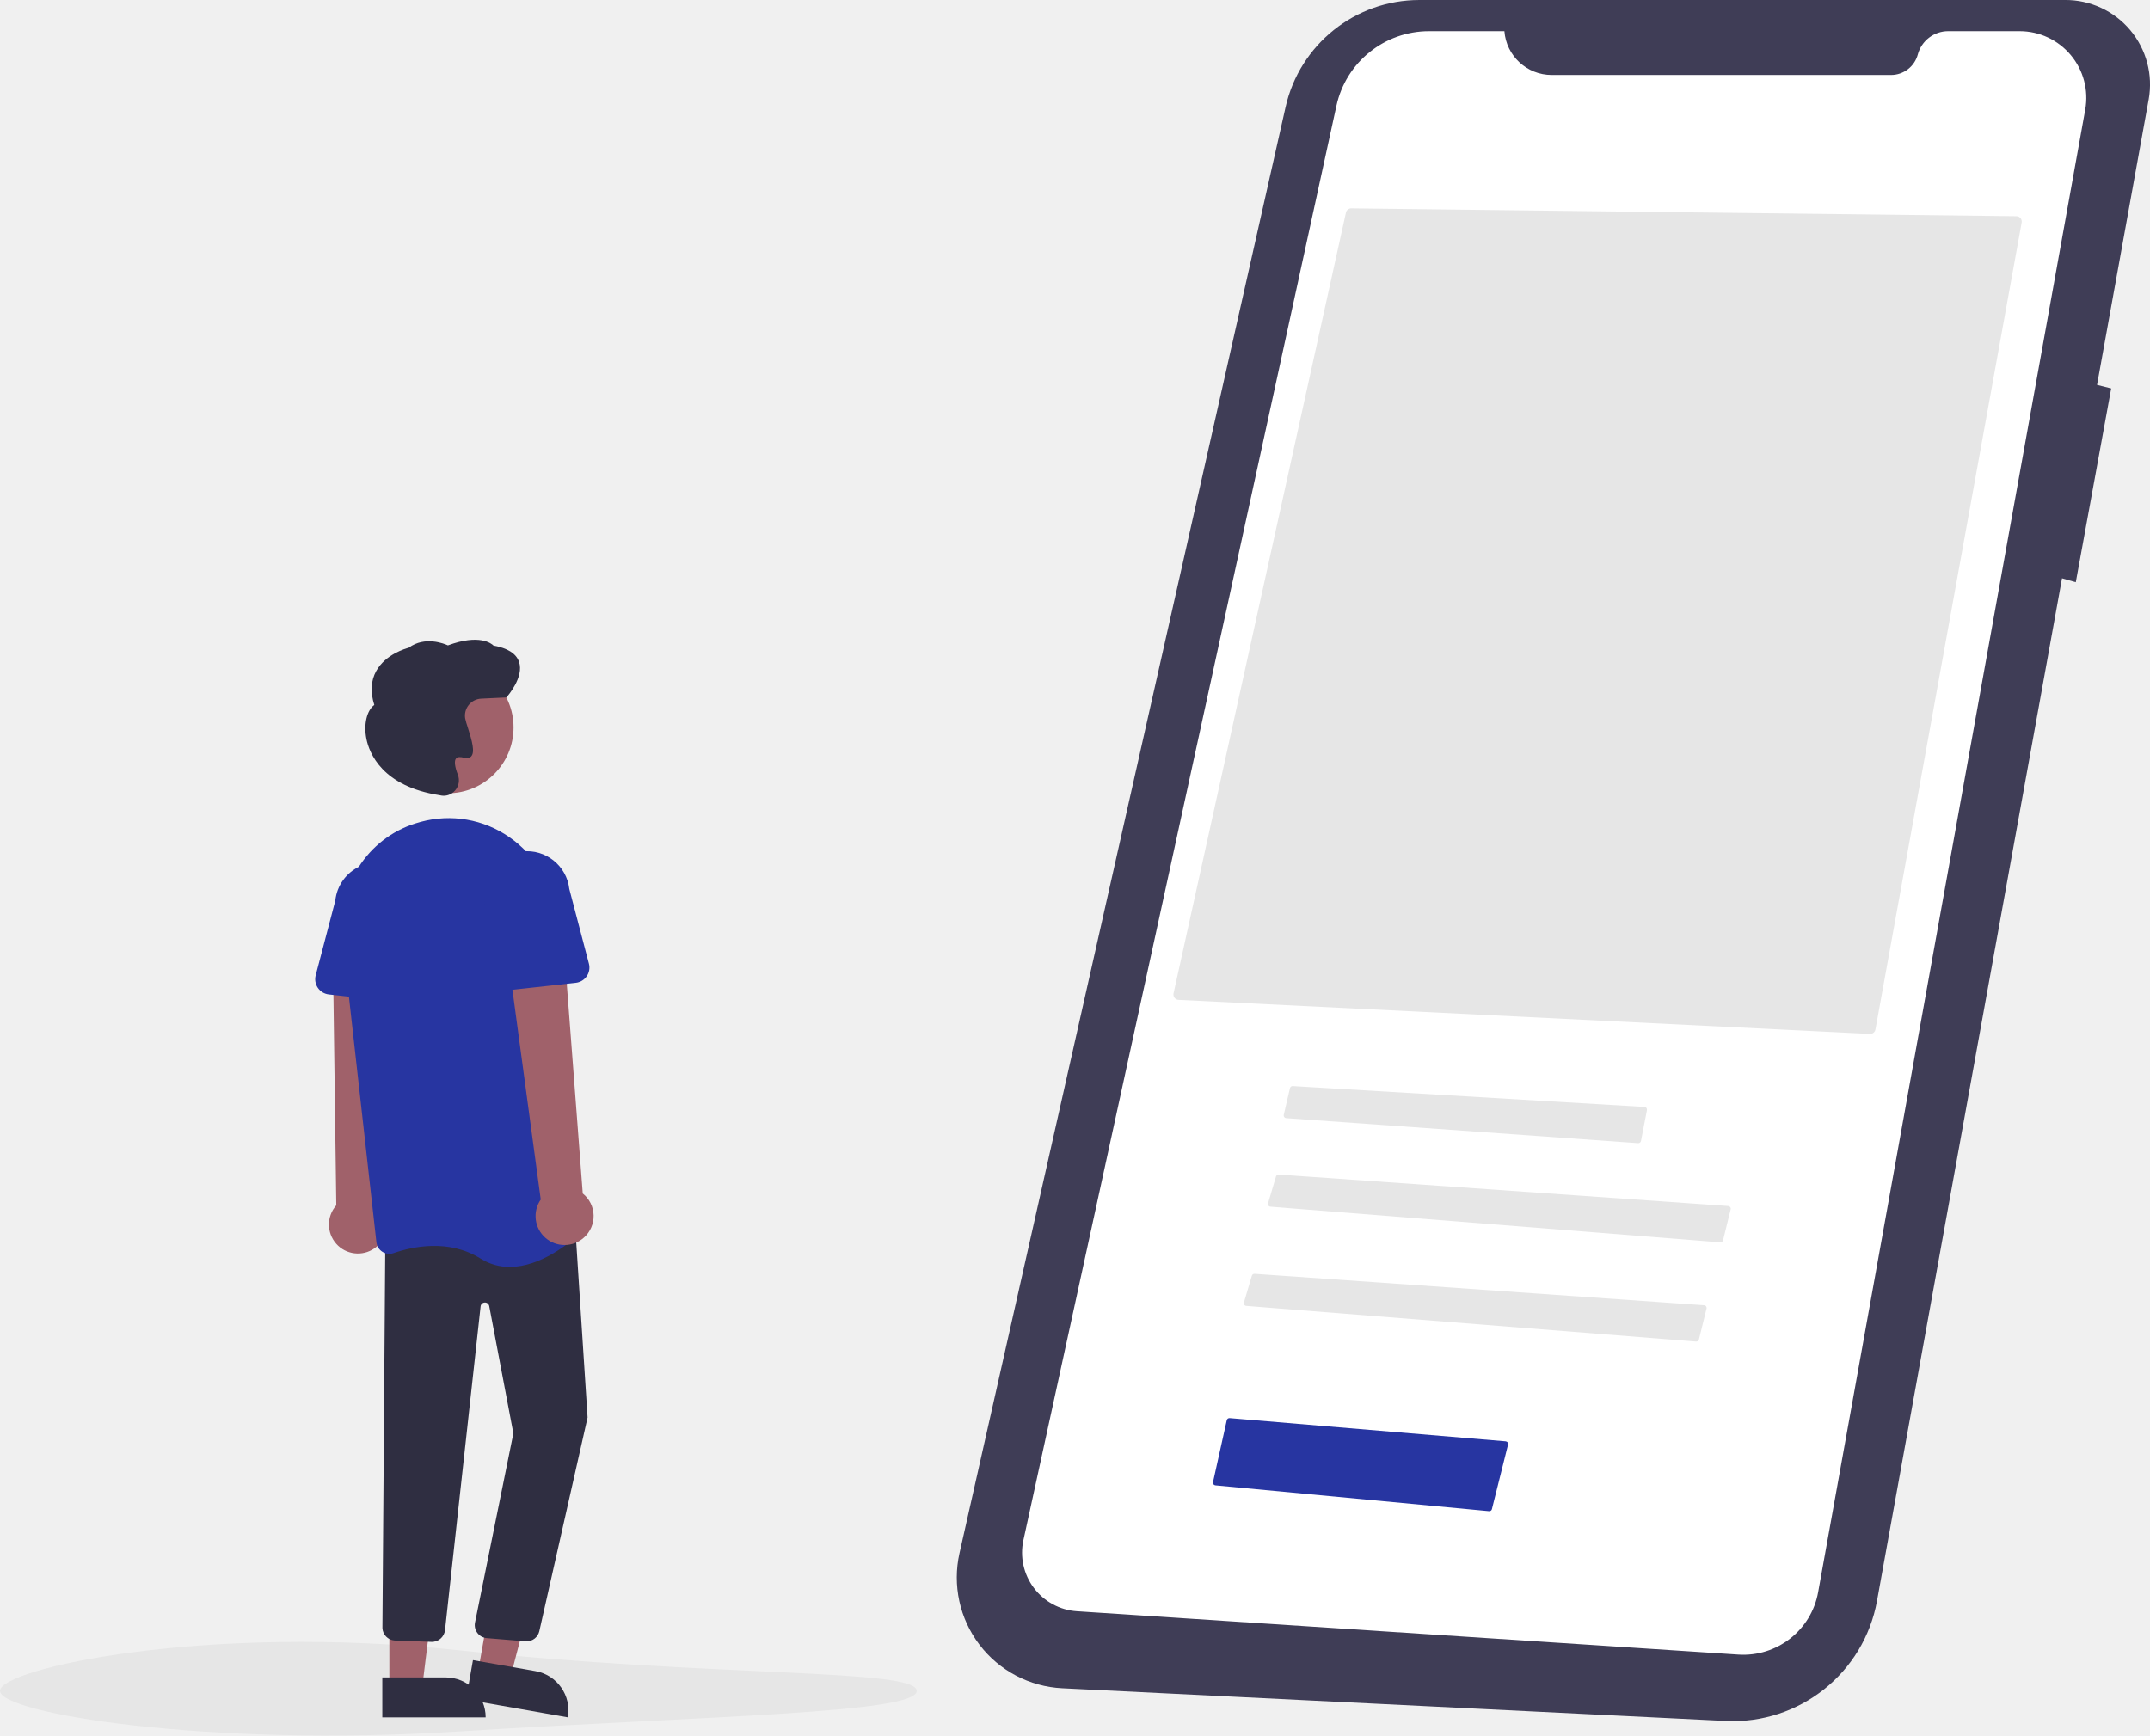
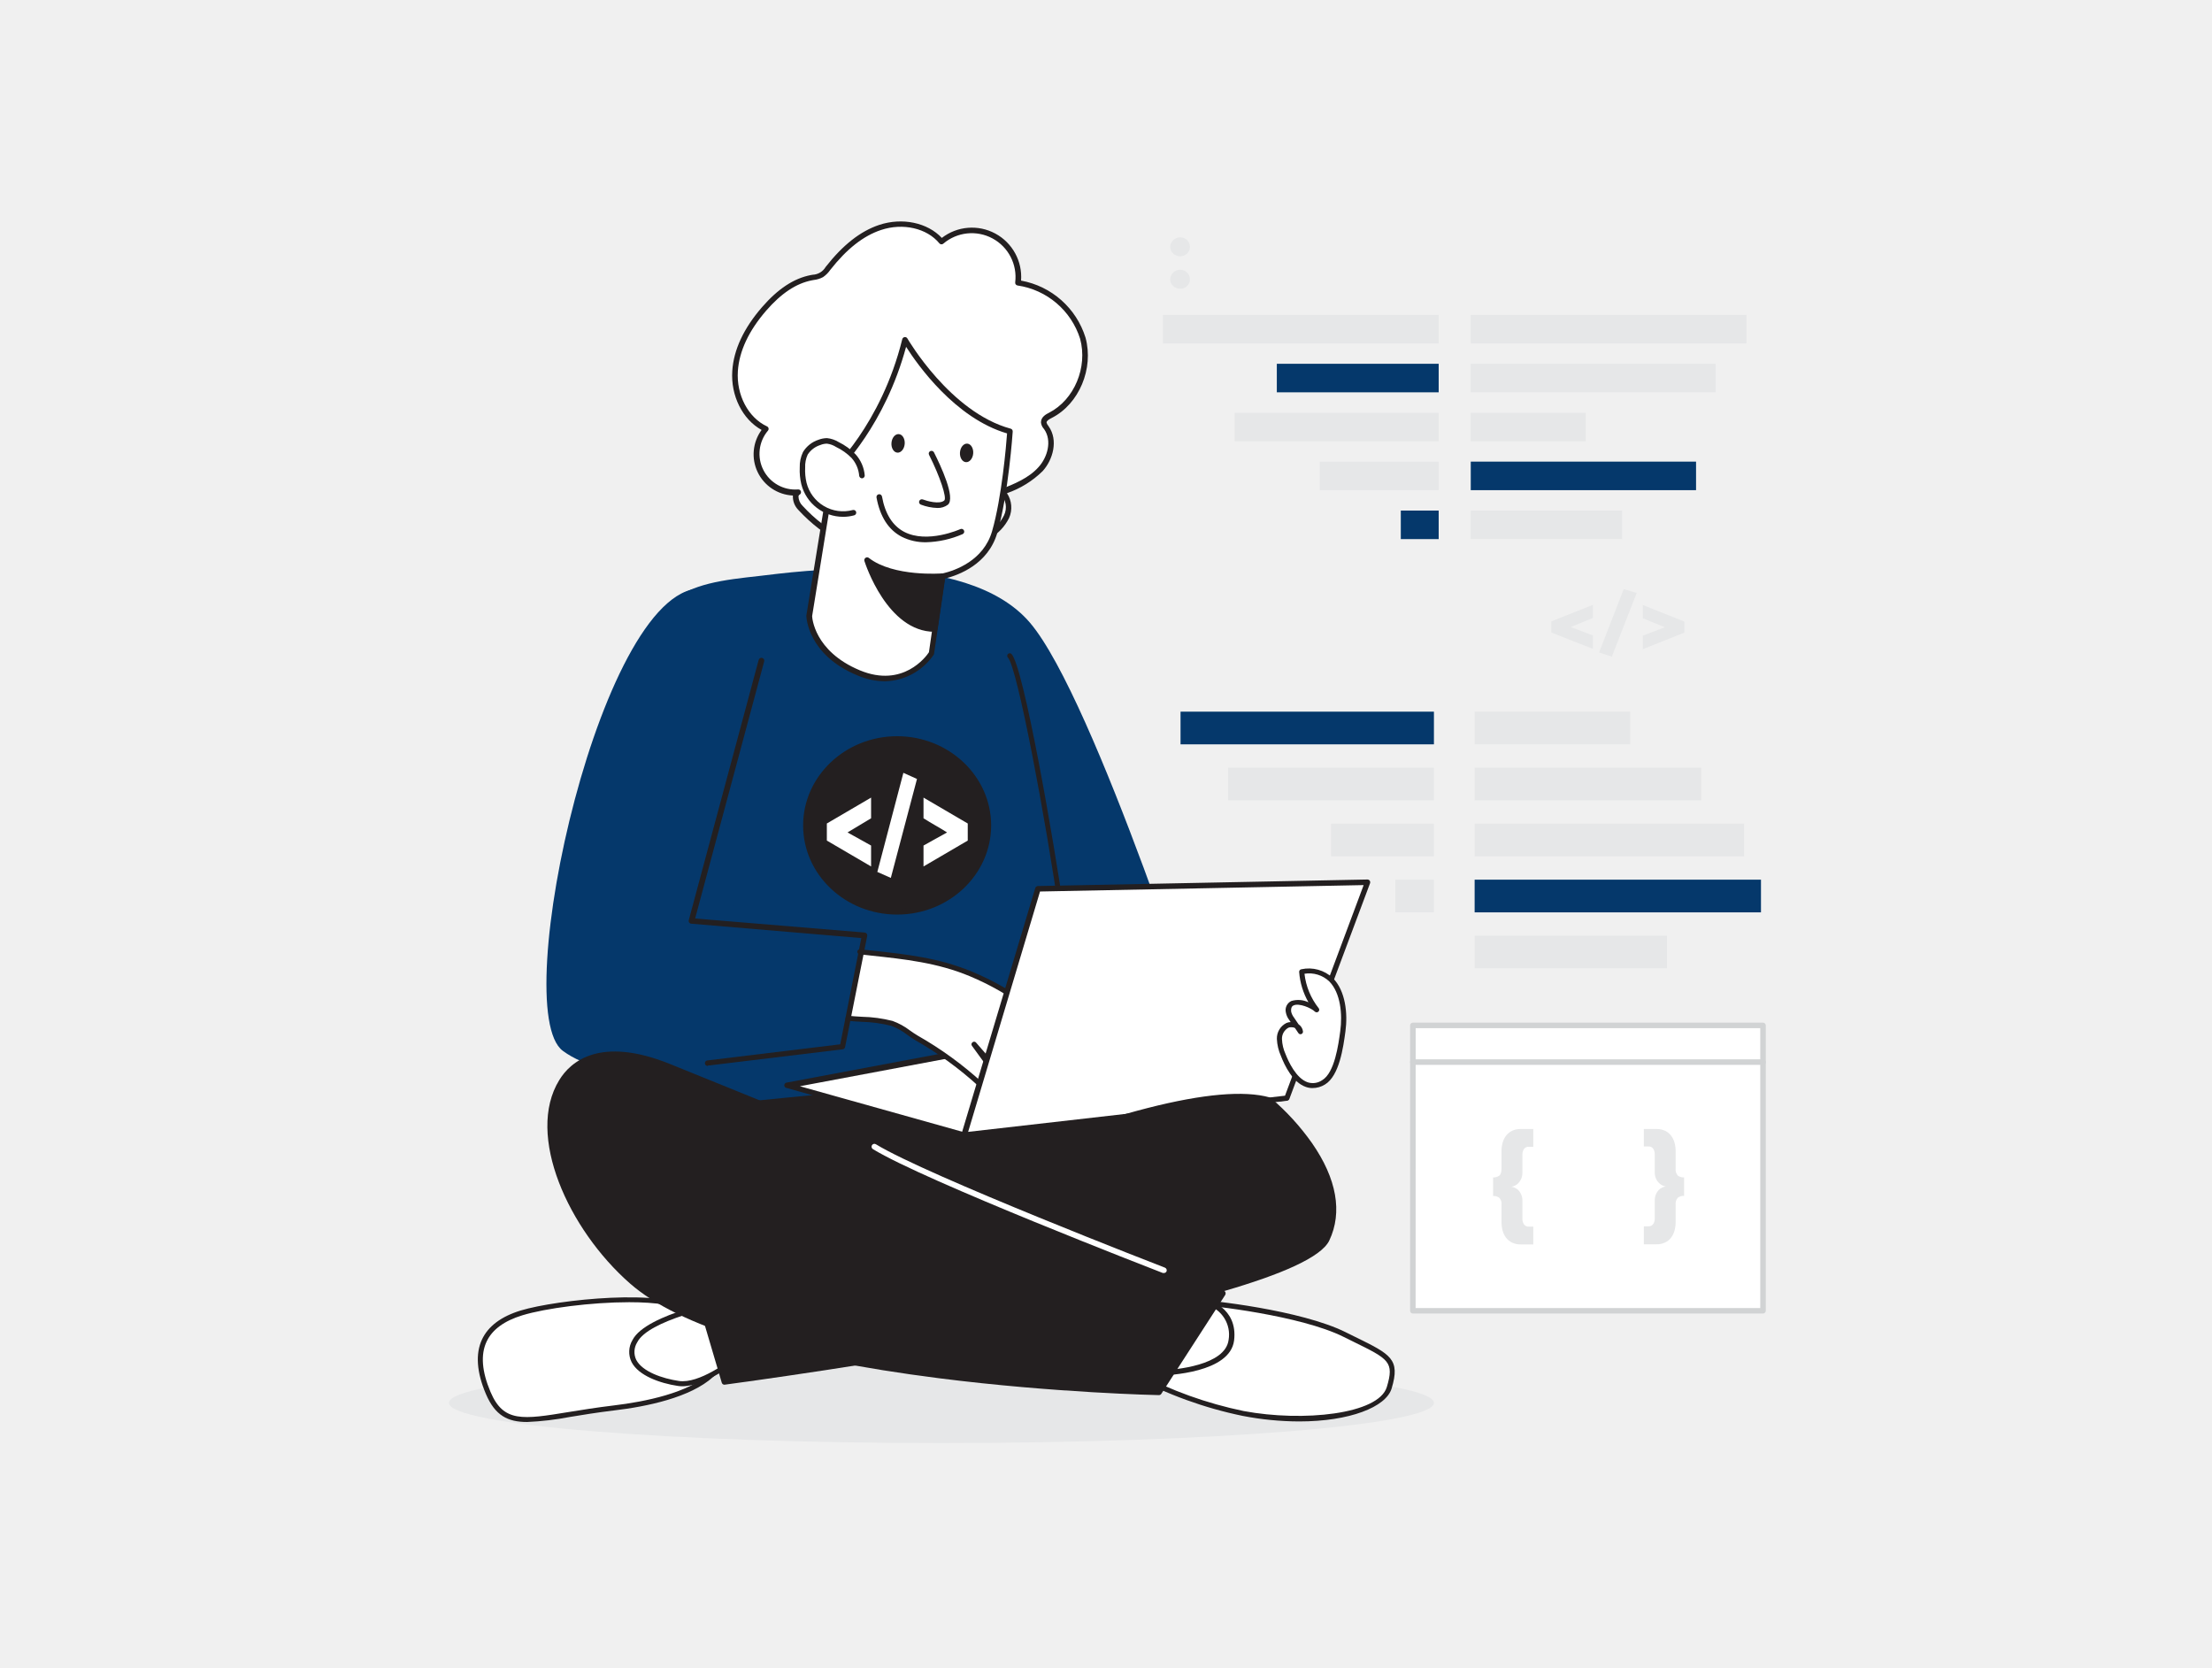
- <svg xmlns="http://www.w3.org/2000/svg" width="801.575" height="647.182" viewBox="0 0 801.575 647.182">
-   <g id="Group_6" data-name="Group 6" transform="translate(-231.222 -125)">
-     <path id="Path_80-138" data-name="Path 80" d="M1001.142,124.77H760.527a51.15,51.15,0,0,0-49.9,39.9L589.051,703.938a41.34,41.34,0,0,0,38.294,50.382L874.7,766.507a54.615,54.615,0,0,0,56.43-44.828L1000.1,340.412l5.131,1.466,13.2-72.265-5.281-1.32,19.251-106.426a31.493,31.493,0,0,0-31.25-37.1Z" transform="translate(-0.099 0.231)" fill="#3f3d56" />
-     <path id="Path_81-139" data-name="Path 81" d="M792.2,136.395H764.116a35.349,35.349,0,0,0-34.536,27.813l-116.7,534.868A21.9,21.9,0,0,0,632.849,725.6L879.4,741.76a28.367,28.367,0,0,0,29.773-23.277l99.58-552.838a24.846,24.846,0,0,0-24.452-29.25H957.658a11.726,11.726,0,0,0-11.323,8.677h0a10.352,10.352,0,0,1-10,7.661H809.847A17.7,17.7,0,0,1,792.2,136.395Z" transform="translate(-0.099 0.231)" fill="#fff" />
-     <path id="Path_93-140" data-name="Path 93" d="M928.494,510.313a2,2,0,0,0,2.036-1.638l54.523-300.917a2.021,2.021,0,0,0-.417-1.632,1.962,1.962,0,0,0-1.5-.729l-248.059-2.93h-.023a1.988,1.988,0,0,0-1.925,1.562L668.853,495.179a2.021,2.021,0,0,0,.356,1.648,1.964,1.964,0,0,0,1.473.785Z" transform="translate(-0.099 0.231)" fill="#e6e6e6" />
-     <path id="Path_94-141" data-name="Path 94" d="M713.229,529.535a1,1,0,0,0-.973.773l-2.323,9.956a1,1,0,0,0,.9,1.225l131.23,9.327a1.009,1.009,0,0,0,1.053-.807l2.234-11.519a1,1,0,0,0-.922-1.188L713.29,529.537Z" transform="translate(-0.099 0.465)" fill="#e6e6e6" />
-     <path id="Path_95-142" data-name="Path 95" d="M872.666,587.808a1,1,0,0,0,1.051-.758l2.844-11.543a1,1,0,0,0-.9-1.237L708.072,562.549a.989.989,0,0,0-1.029.713l-2.955,9.975a1,1,0,0,0,.878,1.28Z" transform="translate(-0.099 0.454)" fill="#e6e6e6" />
-     <path id="Path_96-143" data-name="Path 96" d="M863.666,624.808a1,1,0,0,0,1.051-.758l2.844-11.543a1,1,0,0,0-.9-1.237L699.072,599.549a.989.989,0,0,0-1.029.713l-2.955,9.975a1,1,0,0,0,.878,1.28Z" transform="translate(-0.099 0.454)" fill="#e6e6e6" />
-     <path id="Path_79-144" data-name="Path 79" d="M508.877,752.008c0,8.369-76.605,9.26-170.889,15.153-94.2,5.887-170.889-6.784-170.889-15.153s77.047-25.207,170.889-15.153C432.272,746.957,508.877,743.639,508.877,752.008Z" transform="translate(64.123 3.512)" fill="#e6e6e6" />
-     <path id="Path_97-145" data-name="Path 97" d="M786.481,688.283a.989.989,0,0,0,1.064-.754l6.013-24.051a1,1,0,0,0-.886-1.24l-102.916-8.656a1.018,1.018,0,0,0-1.06.779l-5.129,23.083a1,1,0,0,0,.883,1.213Z" transform="translate(-0.099 0.231)" fill="#2735a1" />
-     <path id="Path_111-146" data-name="Path 111" d="M315.09,570.537a10.743,10.743,0,0,0,1.582-16.4l4.167-93.018L299.624,463.5l1.233,90.985a10.8,10.8,0,0,0,14.234,16.048Z" transform="translate(55.741 19.97)" fill="#a0616a" />
-     <path id="Path_112-147" data-name="Path 112" d="M69.534,574.966l12.075,2.123,11.934-45.564-15.821-3.133Z" transform="translate(340 173)" fill="#a0616a" />
-     <path id="Path_113-148" data-name="Path 113" d="M350.232,727.314h38.531V742.2H365.119a14.887,14.887,0,0,1-14.887-14.887Z" transform="translate(661.936 1542.365) rotate(-170.029)" fill="#2f2e41" />
-     <path id="Path_114-149" data-name="Path 114" d="M36.392,581.01h12.26l5.832-47.288H36.39Z" transform="translate(340 173)" fill="#a0616a" />
-     <path id="Path_115-150" data-name="Path 115" d="M318.024,730.536h38.531v14.887H332.911a14.887,14.887,0,0,1-14.887-14.887h0Z" transform="translate(730.354 1495.915) rotate(179.997)" fill="#2f2e41" />
-     <path id="Path_116-151" data-name="Path 116" d="M371.8,717.09a4.735,4.735,0,0,1-.572-.034l-14.43-1.187a4.881,4.881,0,0,1-4.243-5.659l14.325-70.681-9-47.474a1.627,1.627,0,0,0-3.219.16L341.4,712.842a4.924,4.924,0,0,1-5.21,4.437l-13.595-.506a4.888,4.888,0,0,1-4.536-4.631l1.086-145.768,70.481-8.81,4.924,76.041-.02.081-17.991,79.675A4.886,4.886,0,0,1,371.8,717.09Z" transform="translate(55.741 19.97)" fill="#2f2e41" />
-     <circle id="Ellipse_16" data-name="Ellipse 16" cx="24.561" cy="24.561" r="24.561" transform="translate(373.568 371.694)" fill="#a0616a" />
-     <path id="Path_117-152" data-name="Path 117" d="M365.53,577.467a20.111,20.111,0,0,1-10.857-3.106c-11.9-7.436-25.411-4.481-32.407-2.057a4.88,4.88,0,0,1-4.221-.481,4.811,4.811,0,0,1-2.224-3.552L303.1,454.646c-2.132-19.038,9.336-36.937,27.268-42.56h0q1.011-.317,2.055-.6a39.569,39.569,0,0,1,32.972,5.723,40.2,40.2,0,0,1,17.167,29.353l10.711,114.387a4.807,4.807,0,0,1-1.527,4.007C387.99,568.428,377.092,577.466,365.53,577.467Z" transform="translate(55.741 19.97)" fill="#2735a1" />
-     <path id="Path_118-153" data-name="Path 118" d="M326.789,479.012l-28.7-3.156a5.717,5.717,0,0,1-4.905-7.134l7.306-27.846a15.879,15.879,0,1,1,31.556,3.563l1.085,28.675a5.718,5.718,0,0,1-6.338,5.9Z" transform="translate(55.741 19.97)" fill="#2735a1" />
-     <path id="Path_119-154" data-name="Path 119" d="M393.156,566.554a10.743,10.743,0,0,0-.406-16.468l-7.073-92.842-20.789,4.68,12.2,90.414a10.8,10.8,0,0,0,16.064,14.216Z" transform="translate(55.741 19.97)" fill="#a0616a" />
-     <path id="Path_120-155" data-name="Path 120" d="M356.919,473.176a5.711,5.711,0,0,1-1.818-4.4l1.085-28.675a15.878,15.878,0,1,1,31.556-3.563l7.306,27.846a5.717,5.717,0,0,1-4.905,7.134l-28.7,3.156a5.711,5.711,0,0,1-4.52-1.5Z" transform="translate(55.741 19.97)" fill="#2735a1" />
-     <path id="Path_121-156" data-name="Path 121" d="M340.927,401.771a5.683,5.683,0,0,1-1.3-.151l-.125-.03c-21.594-3.3-26.367-15.812-27.414-21.035-1.084-5.408.15-10.628,2.94-12.656-1.521-4.8-1.277-9.061.727-12.662,3.5-6.28,11.081-8.4,12.1-8.664,6.058-4.469,13.306-1.486,14.625-.881,11.719-4.335,16.2-.727,17.008.079,5.238.941,8.431,2.964,9.491,6.016,1.991,5.731-4.305,12.86-4.574,13.161l-.14.156-9.38.447a6.358,6.358,0,0,0-5.981,7.317h0a29.611,29.611,0,0,0,.96,3.355c1.6,5.006,2.8,9.283,1.254,10.909a2.51,2.51,0,0,1-2.625.455c-1.467-.392-2.462-.31-2.958.245-.77.859-.535,3.035.662,6.125a5.739,5.739,0,0,1-1.046,5.847,5.568,5.568,0,0,1-4.226,1.967Z" transform="translate(55.741 19.97)" fill="#2f2e41" />
-   </g>
+ <svg xmlns="http://www.w3.org/2000/svg" id="_340_web_developer_flatline" data-name="#340_web_developer_flatline" viewBox="0 0 400 300" width="406" height="306" class="illustration styles_illustrationTablet__1DWOa">
+   <ellipse cx="170.24" cy="252.92" rx="89.05" ry="7.27" fill="#e6e7e8" />
+   <rect x="255.49" y="184.67" width="63.32" height="51.59" fill="#fff" />
+   <path d="M318.81,236.77H255.49a.5.5,0,0,1-.5-.5v-51.6a.5.5,0,0,1,.5-.5h63.32a.51.51,0,0,1,.5.5v51.6A.51.51,0,0,1,318.81,236.77Zm-62.82-1h62.32v-50.6H256Z" fill="#d1d3d4" />
+   <path d="M318.81,191.8H255.49a.5.5,0,0,1-.5-.5.5.5,0,0,1,.5-.5h63.32a.5.5,0,0,1,.5.5A.51.51,0,0,1,318.81,191.8Z" fill="#d1d3d4" />
+   <path d="M144.34,88.28a7,7,0,0,1-5.86-11.45c-3.82-1.76-5.84-6.28-5.56-10.47s2.49-8,5.25-11.22c2.27-2.63,5.12-5,8.53-5.65a5.6,5.6,0,0,0,1.86-.52,4.77,4.77,0,0,0,1.18-1.19c2.49-3.18,5.56-6.1,9.4-7.38s8.54-.55,11.11,2.58a8.4,8.4,0,0,1,13.84,7.4,14.47,14.47,0,0,1,11.72,10.07c1.43,5.26-1,11.44-5.85,13.93-.56.29-1.23.67-1.21,1.29a1.87,1.87,0,0,0,.48,1c1.56,2.23.78,5.46-1,7.48s-4.44,3.09-7,4.11A3.92,3.92,0,0,1,182,92.7a8.36,8.36,0,0,1-3.32,3.48c-5.56,3.59-12.44,2.47-18.67,2.6-5.75.12-11.46-3.55-15.27-7.71C144,90.28,143.41,88.84,144.34,88.28Z" fill="#fff" />
+   <path d="M166.9,99.35c-1,0-2,0-2.92,0-1.3,0-2.66-.06-3.94,0-5.22.09-11-2.84-15.66-7.87a3.43,3.43,0,0,1-1-2.51.36.36,0,0,1,0-.11A7.46,7.46,0,0,1,137.72,77c-3.45-1.9-5.6-6.19-5.3-10.67.25-3.83,2.06-7.7,5.37-11.52,2.88-3.32,5.76-5.22,8.82-5.81l.34-.06a2.86,2.86,0,0,0,2.36-1.42c3.14-4,6.29-6.46,9.67-7.59,4.17-1.39,8.74-.42,11.33,2.35A8.91,8.91,0,0,1,184.64,50,15,15,0,0,1,196.3,60.32c1.52,5.59-1.17,12-6.11,14.51-.5.25-.95.53-.94.83a1.31,1.31,0,0,0,.29.56l.09.13c1.78,2.52.77,6.05-1.08,8.09a17.28,17.28,0,0,1-6.46,4,4.66,4.66,0,0,1,.38,4.49A8.64,8.64,0,0,1,179,96.6C175.29,99,171.09,99.35,166.9,99.35Zm-5.75-1.08c.95,0,1.91,0,2.85,0,5,.1,10.15.21,14.42-2.55a7.71,7.71,0,0,0,3.13-3.26,3.41,3.41,0,0,0-.65-3.9.5.5,0,0,1-.17-.46.51.51,0,0,1,.31-.39c2.34-.94,5-2,6.77-4,1.59-1.75,2.48-4.75,1-6.85l-.09-.11a2,2,0,0,1-.48-1.12c0-1,.95-1.48,1.48-1.75,4.54-2.34,7-8.2,5.6-13.36A14,14,0,0,0,184,50.88a.5.5,0,0,1-.42-.56,7.92,7.92,0,0,0-13-7,.49.49,0,0,1-.37.12.48.48,0,0,1-.34-.18c-2.25-2.74-6.6-3.74-10.56-2.41-3.19,1.06-6.19,3.42-9.17,7.21a5.1,5.1,0,0,1-1.31,1.31,4.65,4.65,0,0,1-1.7.52l-.32.06c-2.83.55-5.53,2.34-8.26,5.48-3.16,3.65-4.88,7.33-5.12,10.93-.29,4.32,1.87,8.42,5.27,10a.51.51,0,0,1,.28.34.5.5,0,0,1-.11.43,6.47,6.47,0,0,0,5.44,10.63.49.49,0,0,1,.52.35.5.5,0,0,1-.22.58.43.43,0,0,0-.22.34,2.45,2.45,0,0,0,.74,1.69c4.42,4.82,10,7.64,14.89,7.54Z" fill="#231f20" />
+   <path d="M215.76,234.73c2.29,0,19.36,1.85,27.35,5.82s9.72,4.28,8.1,9.64-15.69,6.68-26.4,4.66a72.26,72.26,0,0,1-19.75-7.18Z" fill="#fff" />
+   <path d="M234.91,256.28a54.49,54.49,0,0,1-10.18-1,73.08,73.08,0,0,1-19.89-7.22.5.5,0,0,1-.23-.32.45.45,0,0,1,.1-.37l10.7-12.94a.42.42,0,0,1,.34-.17h.1c2.79,0,19.46,1.9,27.46,5.87l1.8.89c6.41,3.14,8.14,4,6.54,9.3C250.64,253.68,244.06,256.28,234.91,256.28Zm-29.14-8.75a72.34,72.34,0,0,0,19.13,6.87c10.75,2,24.39.58,25.88-4.34,1.37-4.56.38-5.05-6.07-8.21l-1.8-.89c-7.63-3.79-23.95-5.72-26.94-5.78Z" fill="#231f20" />
+   <path d="M218.05,234.68a6.16,6.16,0,0,1,4.61,7c-.75,5.69-12.78,5.93-13.47,6S218.05,234.68,218.05,234.68Z" fill="#fff" />
+   <path d="M209.19,248a.53.53,0,0,1-.44-.26c-.15-.3-.39-.76,8.93-13.37a.45.45,0,0,1,.48-.17c.05,0,5.75,1.43,5,7.46-.76,5.79-11.72,6.3-13.91,6.34Zm9-12.83c-2.93,4-7.29,10-8.38,11.9,2.74-.13,11.75-.9,12.36-5.53A5.6,5.6,0,0,0,218.23,235.21Z" fill="#231f20" />
+   <path d="M128.89,247.71c-.35.18-3.62,4.43-17.88,6.13s-19.55,4.77-22.73-2.72-1-12.33,6-14.47,26.39-3.91,30.19-.33S128.89,247.71,128.89,247.71Z" fill="#fff" />
+   <path d="M95.32,256.38c-3.53,0-5.8-1.18-7.46-5.08s-1.91-7.25-.7-9.84c1.12-2.4,3.48-4.17,7-5.24,6.58-2,26.57-4.06,30.63-.23,3.89,3.66,4.51,11.36,4.54,11.68a.48.48,0,0,1-.22.43l-.14.12c-4.11,3.74-12,5.37-17.92,6.07-3.07.37-5.71.8-8,1.18A52.64,52.64,0,0,1,95.32,256.38Zm18.46-21.66c-6.85,0-15.15,1.09-19.33,2.37-3.28,1-5.46,2.6-6.46,4.76-1.1,2.34-.86,5.4.71,9.09,2.35,5.55,5.82,5,14.18,3.63,2.34-.38,5-.81,8.08-1.18,5.78-.69,13.49-2.27,17.42-5.85l0,0c-.14-1.31-1-7.78-4.23-10.86C122.71,235.26,118.6,234.72,113.78,234.72Z" fill="#231f20" />
+   <path d="M133.44,244.65s-6.47,5.4-10.78,4.76-10.27-3-7.87-7.65,17.85-7.45,17.85-7.45Z" fill="#fff" />
+   <path d="M123.4,249.92a5.42,5.42,0,0,1-.81-.06c-3.23-.48-7.13-1.86-8.38-4.31a4.18,4.18,0,0,1,.17-4c2.48-4.82,17.54-7.57,18.18-7.69a.46.46,0,0,1,.36.09.48.48,0,0,1,.18.33l.8,10.33a.47.47,0,0,1-.16.39C133.48,245.21,127.79,249.92,123.4,249.92Zm8.83-15.06c-2.65.52-15,3.15-17,7.11a3.29,3.29,0,0,0-.18,3.17c1.1,2.13,4.7,3.37,7.71,3.82,3.67.55,9.18-3.67,10.24-4.51Z" fill="#231f20" />
+   <path d="M211.16,199.29s-6.82,26.6-31.71,31.68-37.77,3.74-46.59-13.06-3-27.08-3-27.08l78.55-1.56Z" fill="#231f20" />
+   <path d="M158.92,234.08c-12,0-20.33-4.18-26.51-15.94-8.84-16.85-3.21-27.13-3-27.56a.5.5,0,0,1,.43-.25l78.55-1.56a.49.49,0,0,1,.5.37l2.72,10a.57.57,0,0,1,0,.26c-.07.27-7.18,27-32.1,32.05C171.64,233.08,164.83,234.08,158.92,234.08Zm-28.73-42.76c-.78,1.65-4.72,11.43,3.11,26.36,8.95,17,22,17.72,46,12.8,23.43-4.78,30.74-29.23,31.29-31.19l-2.59-9.51Z" fill="#231f20" />
+   <path d="M124,199.53s-12.87-41.6-11.18-67.67,11.38-27,24.6-28.47c5.87-.66,37.14-5.29,48.85,8.49s32.32,78.32,32.32,78.32Z" fill="#05386B" />
+   <path d="M170.45,103.46l-2,13.92s-4.38,7.19-13.15,3.55-8.94-10.35-8.94-10.35l4.16-25.72s9.25-8.3,13.14-24.16c0,0,7.75,13.52,19,16.56,0,0-.75,11.23-2.76,18.19C177.9,102.18,170.59,103.38,170.45,103.46Z" fill="#fff" />
+   <path d="M160,122.45a12.76,12.76,0,0,1-4.94-1.06c-9-3.72-9.24-10.51-9.25-10.8L150,84.78a.55.55,0,0,1,.16-.3c.09-.08,9.18-8.38,13-23.9a.52.52,0,0,1,.42-.37.5.5,0,0,1,.5.24c.08.14,7.79,13.38,18.68,16.32a.5.5,0,0,1,.37.52c0,.11-.78,11.37-2.78,18.3-1.65,5.71-7,7.67-9.44,8.27l-2,13.59a.6.6,0,0,1-.06.19A11,11,0,0,1,160,122.45ZM151,85.1l-4.14,25.56c0,.16.3,6.34,8.64,9.81,7.79,3.23,12-2.52,12.48-3.27l2-13.81a.47.47,0,0,1,.25-.36.78.78,0,0,1,.3-.1c2.15-.51,7.33-2.28,8.87-7.62,1.76-6.09,2.56-15.61,2.71-17.68-9.4-2.76-16.22-12.45-18.26-15.66C160.05,76.05,152.08,84,151,85.1Zm17.46,32.28h0Z" fill="#231f20" />
+   <path d="M155.91,85.25a6,6,0,0,0-1.52-3.5,10.51,10.51,0,0,0-2.94-2.12,4.55,4.55,0,0,0-1.87-.65,3.8,3.8,0,0,0-1.37.27,4.68,4.68,0,0,0-2.56,2,5.45,5.45,0,0,0-.53,2.59,11.08,11.08,0,0,0,.26,2.88,7.3,7.3,0,0,0,9,5.28" fill="#fff" />
+   <path d="M152.48,92.71a7.81,7.81,0,0,1-7.58-5.9,10.89,10.89,0,0,1-.28-3,6,6,0,0,1,.59-2.82A5.14,5.14,0,0,1,148,78.78a4.42,4.42,0,0,1,1.56-.3,5,5,0,0,1,2.09.71,11.07,11.07,0,0,1,3.07,2.22,6.52,6.52,0,0,1,1.65,3.8.51.51,0,0,1-.46.54.52.52,0,0,1-.54-.46A5.53,5.53,0,0,0,154,82.08a9.93,9.93,0,0,0-2.81-2,4,4,0,0,0-1.65-.6,3.15,3.15,0,0,0-1.18.24,4.25,4.25,0,0,0-2.3,1.73,5.09,5.09,0,0,0-.46,2.36,9.72,9.72,0,0,0,.25,2.75,6.81,6.81,0,0,0,8.36,4.92.5.5,0,0,1,.61.35.5.5,0,0,1-.36.61A7.48,7.48,0,0,1,152.48,92.71Z" fill="#231f20" />
+   <path d="M168.48,81.28s3.93,7.75,2.64,8.86-4.39-.11-4.39-.11" fill="#fff" />
+   <path d="M169.51,91.11a9.06,9.06,0,0,1-3-.61.5.5,0,0,1-.28-.65.51.51,0,0,1,.65-.28c.73.28,3,.93,3.87.19.53-.44-.79-4.38-2.75-8.26a.49.49,0,0,1,.22-.67.51.51,0,0,1,.67.22c1.23,2.44,3.95,8.24,2.52,9.47A3,3,0,0,1,169.51,91.11Z" fill="#231f20" />
+   <ellipse cx="162.41" cy="79.44" rx="1.68" ry="1.2" transform="translate(70.03 234.85) rotate(-85.34)" fill="#231f20" />
+   <ellipse cx="174.8" cy="81.15" rx="1.68" ry="1.2" transform="translate(80.88 249.44) rotate(-85.74)" fill="#231f20" />
+   <path d="M167.46,97.31a9.49,9.49,0,0,1-4.41-1c-2.39-1.25-3.92-3.64-4.55-7.1a.5.5,0,0,1,.41-.58.51.51,0,0,1,.58.4c.56,3.14,1.92,5.29,4,6.39,4.2,2.2,10.11-.46,10.17-.49a.5.5,0,0,1,.66.25.49.49,0,0,1-.25.66A17.74,17.74,0,0,1,167.46,97.31Z" fill="#231f20" />
+   <path d="M170.45,103.46s-9,.74-13.64-2.92c0,0,3.95,12.5,12.25,12.46Z" fill="#231f20" />
+   <path d="M169,113.5c-8.54,0-12.52-12.29-12.69-12.81a.51.51,0,0,1,.2-.56.48.48,0,0,1,.59,0c4.47,3.49,13.2,2.82,13.29,2.81a.5.5,0,0,1,.53.57l-1.39,9.55A.53.53,0,0,1,169,113.5Zm-11.2-11.7c1.27,3.13,4.87,10.38,10.81,10.69l1.23-8.49C167.92,104.08,162,104.14,157.82,101.8Z" fill="#231f20" />
+   <path d="M127.51,105.71c-18.47-2.3-35.81,76.11-25.73,83.56,15.72,11.63,63.7-4.25,63.7-4.25l-4.8-20.69s-34.63,1.65-35.26-5.46,19.35-40.44,16.55-45.3S127.51,105.71,127.51,105.71Z" fill="#05386B" />
+   <path d="M192,164.91a.44.44,0,0,1-.45-.39c-2.38-16.72-7.6-44.72-9.29-46.36a.46.46,0,0,1,.64-.66c2.17,2.11,7.75,34.23,9.55,46.89a.46.46,0,0,1-.39.52Z" fill="#231f20" />
+   <polygon points="174.33 204.47 142.45 195.54 201 184.53 232.69 197.81 174.33 204.47" fill="#fff" />
+   <path d="M174.33,205a.3.3,0,0,1-.13,0L142.32,196a.5.5,0,0,1,0-1l58.55-11a.45.45,0,0,1,.28,0l31.69,13.28a.5.5,0,0,1,.3.53.5.5,0,0,1-.44.43L174.39,205Zm-29.68-9.33L174.37,204l56.36-6.43-29.79-12.48Z" fill="#231f20" />
+   <path d="M155.52,171.48c7,.77,13.49,1.27,20,4a49.08,49.08,0,0,1,10.46,6,33.69,33.69,0,0,1,4.59,3.92c1.12,1.22.76,2.41-1.12,1.82a22.73,22.73,0,0,1-6.14-3,65.14,65.14,0,0,1,11.87,12.67c.38.54.75,1.31.3,1.79s-1.45,0-2-.5l-9.89-9.38a31.37,31.37,0,0,1,6.59,7.92c.25.43.49,1,.23,1.39-.44.73-1.56.18-2.16-.43a71.83,71.83,0,0,1-8.05-9.7l5.34,8a1.18,1.18,0,0,1-1.51.73,3.43,3.43,0,0,1-1.47-1.16l-6.47-7.43,3.82,5.26c.6.82,1.2,2,.51,2.77s-2.25,0-3.13-.78a64.78,64.78,0,0,0-11.59-8.43c-1.51-.89-2.8-2.1-4.47-2.61-2.4-.74-5.4-.64-7.9-.92" fill="#fff" />
+   <path d="M195,199.36a2.92,2.92,0,0,1-1.76-.86l-3.2-3c.21.33.42.67.61,1a1.83,1.83,0,0,1,.23,1.86,1.14,1.14,0,0,1-.86.56,2.73,2.73,0,0,1-2-.91c-.66-.66-1.3-1.33-1.93-2a.45.45,0,0,1,0,.11,1.34,1.34,0,0,1-.64.89,1.84,1.84,0,0,1-1.45.19,3.78,3.78,0,0,1-1.68-1.3l-1.18-1.35a1.89,1.89,0,0,1-.28,2,1.59,1.59,0,0,1-1.14.53A4.32,4.32,0,0,1,177,195.7a62.86,62.86,0,0,0-11.5-8.36c-.51-.3-1-.64-1.48-1a10.58,10.58,0,0,0-2.89-1.6,23.73,23.73,0,0,0-5.33-.72c-.86-.05-1.7-.1-2.49-.18a.46.46,0,0,1-.4-.51.45.45,0,0,1,.5-.4c.78.08,1.6.13,2.44.18a24.36,24.36,0,0,1,5.55.75,11.93,11.93,0,0,1,3.14,1.72c.46.33.93.65,1.42.94A64.73,64.73,0,0,1,177.63,195a3.7,3.7,0,0,0,2,1.05.69.69,0,0,0,.49-.23c.54-.59-.2-1.74-.54-2.21l-3.82-5.25a.44.44,0,0,1,.08-.62.45.45,0,0,1,.63,0l6.48,7.43a2.94,2.94,0,0,0,1.25,1,.92.92,0,0,0,.71-.09.45.45,0,0,0,.16-.14l-5.21-7.83a.45.45,0,0,1,.75-.51,72.39,72.39,0,0,0,8,9.64,2,2,0,0,0,1.25.64.22.22,0,0,0,.19-.12c.11-.17,0-.49-.23-.93a30.72,30.72,0,0,0-4.29-5.7l-2.23-2.12a.46.46,0,0,1,.62-.67c.79.68,1.54,1.39,2.26,2.14l7.64,7.25a1.88,1.88,0,0,0,1.15.62.25.25,0,0,0,.21-.1c.23-.24,0-.78-.33-1.22a64.78,64.78,0,0,0-11.78-12.58.46.46,0,0,1,.55-.73,22,22,0,0,0,6,2.94c.7.22,1.07.13,1.14,0s0-.57-.49-1.09a32.21,32.21,0,0,0-4.53-3.86,48.35,48.35,0,0,0-10.36-5.93c-5.87-2.45-11.74-3.08-18-3.75l-1.95-.22a.45.45,0,0,1-.4-.5.45.45,0,0,1,.5-.4l2,.21c6.29.68,12.22,1.32,18.21,3.82a49.11,49.11,0,0,1,10.56,6,33.78,33.78,0,0,1,4.66,4c.72.78.94,1.63.58,2.2-.21.32-.77.8-2.18.36a21.32,21.32,0,0,1-2.39-.89,65.86,65.86,0,0,1,8.63,9.86c.69,1,.78,1.81.27,2.37a1.19,1.19,0,0,1-.86.39Z" fill="#231f20" />
+   <polygon points="232.69 197.81 247.28 158.76 187.69 159.94 174.33 204.47 232.69 197.81" fill="#fff" />
+   <path d="M174.33,205a.48.48,0,0,1-.38-.18.51.51,0,0,1-.1-.46l13.36-44.53a.52.52,0,0,1,.47-.36l59.59-1.18a.51.51,0,0,1,.42.21.54.54,0,0,1,.06.46l-14.59,39a.51.51,0,0,1-.42.33L174.39,205Zm13.74-44.54-13,43.46,57.3-6.54,14.22-38.08Zm44.62,37.38h0Z" fill="#231f20" />
+   <path d="M229.51,198.17S245.68,211.3,240,223.34,131,249.14,131,249.14l-4.65-15.74S207.4,192,229.51,198.17Z" fill="#231f20" />
+   <path d="M131,249.64a.51.51,0,0,1-.48-.36l-4.65-15.74a.48.48,0,0,1,.25-.58c.2-.11,20.53-10.46,43.31-19.94,30.65-12.75,50.9-17.91,60.18-15.33a.5.5,0,0,1,.19.1,43.84,43.84,0,0,1,7.46,8.17c4.46,6.42,5.54,12.5,3.12,17.6-5.78,12.14-105.09,25.51-109.31,26.07Zm-4.06-16,4.42,14.92c7.22-1,102.75-14.18,108.12-25.45,5.28-11.12-9-23.49-10.24-24.5C208.22,193,133,230.64,127,233.66Z" fill="#231f20" />
+   <path d="M121,192.14s80.23,32.44,100.12,41L209.56,251s-74.08-1.45-95.32-20.06S94.41,181.35,121,192.14Z" fill="#231f20" />
+   <path d="M209.56,251.52h0c-.18,0-18.79-.39-39.75-3.05-28.2-3.59-47-9.35-55.89-17.14-11.12-9.74-18.91-26.84-12.79-36.77,2-3.3,7.34-8.05,20.08-2.89h0c.8.33,80.46,32.55,100.13,41a.48.48,0,0,1,.28.31.52.52,0,0,1-.06.42L210,251.29A.5.5,0,0,1,209.56,251.52ZM111.15,190.4c-4.11,0-7.26,1.58-9.18,4.68-4.72,7.67-.79,23.77,12.6,35.5,20.21,17.71,89.73,19.81,94.72,19.93l11.1-17.15c-20.54-8.8-98.77-40.44-99.57-40.76h0A26.24,26.24,0,0,0,111.15,190.4Z" fill="#231f20" />
+   <path d="M233,182.22a2.84,2.84,0,0,0,.58,1.26l1.56,2.33a1.69,1.69,0,0,0-2.32-1.16,2.73,2.73,0,0,0-1.43,2.47,7.86,7.86,0,0,0,.7,2.91c1.11,2.88,3.62,7.09,7.25,4.91,2.46-1.48,3.14-6.7,3.49-9.3.69-5.12-.88-11.7-7.46-10.7a12.66,12.66,0,0,0,2.7,6.91C237,180.81,232.67,179.2,233,182.22Z" fill="#fff" />
+   <path d="M237.33,196a3.44,3.44,0,0,1-1.18-.2c-2.37-.81-3.85-3.86-4.52-5.61a8.4,8.4,0,0,1-.73-3.08,3.12,3.12,0,0,1,1.71-2.87,1.89,1.89,0,0,1,.78-.17l-.22-.33a3.25,3.25,0,0,1-.66-1.48,1.82,1.82,0,0,1,1-2,4.26,4.26,0,0,1,3.1.23,13,13,0,0,1-1.68-5.48.47.47,0,0,1,.39-.49,6.32,6.32,0,0,1,5.67,1.56c2.35,2.32,2.74,6.5,2.31,9.65-.39,2.88-1.09,8.05-3.71,9.63A4.23,4.23,0,0,1,237.33,196Zm-3.88-11a1.19,1.19,0,0,0-.47.09,2.27,2.27,0,0,0-1.16,2.06,7.28,7.28,0,0,0,.66,2.74c.5,1.28,1.88,4.35,4,5.07a3,3,0,0,0,2.62-.39c2.25-1.35,2.93-6.43,3.26-8.87.41-3,.08-6.9-2-9a5.29,5.29,0,0,0-4.47-1.37,12.25,12.25,0,0,0,2.57,6.23.45.45,0,0,1-.05.62.46.46,0,0,1-.63,0c-.67-.66-2.88-1.6-3.87-1.12-.22.1-.5.33-.43,1.11h0a2.71,2.71,0,0,0,.5,1.06l.84,1.24a1.78,1.78,0,0,1,.8,1.29.46.46,0,0,1-.3.48.45.45,0,0,1-.53-.18l-.62-.92A1.43,1.43,0,0,0,233.45,185Z" fill="#231f20" />
+   <path d="M210.47,229.44a.63.63,0,0,1-.19,0c-1.75-.68-43.11-16.69-52.43-22.4a.52.52,0,0,1-.17-.71.51.51,0,0,1,.71-.17c9.24,5.66,51.83,22.15,52.26,22.31a.52.52,0,0,1,.3.67A.51.51,0,0,1,210.47,229.44Z" fill="#fff" />
+   <ellipse cx="162.23" cy="148.51" rx="16.51" ry="15.63" fill="#231f20" />
+   <path d="M162.23,164.63c-9.38,0-17-7.23-17-16.12s7.63-16.13,17-16.13,17,7.24,17,16.13S171.61,164.63,162.23,164.63Zm0-31.25c-8.83,0-16,6.79-16,15.13s7.18,15.12,16,15.12,16-6.78,16-15.12S171.06,133.38,162.23,133.38Z" fill="#231f20" />
+   <path d="M153.52,153.59l-4-2.34v-3.09l4-2.34q2-1.15,4-2.34v3.74c-.71.44-1.42.87-2.13,1.28s-1.41.83-2.13,1.28l2.13,1.18,2.13,1.19v3.78Z" fill="#fff" />
+   <path d="M158.65,156.92,163.36,139l2.46,1.11L161.09,158Z" fill="#fff" />
+   <path d="M171,145.82l4,2.34v3.09l-4,2.34-4,2.34v-3.78l2.13-1.19,2.13-1.18c-.71-.45-1.42-.88-2.13-1.28s-1.41-.84-2.13-1.28v-3.74Z" fill="#fff" />
+   <path d="M128,192a.5.5,0,0,1-.06-1l24-2.91,3.81-19.21L125,166.28a.49.49,0,0,1-.37-.21.48.48,0,0,1-.08-.42l12.64-47.06a.5.5,0,0,1,1,.26l-12.49,46.49,30.67,2.54a.53.53,0,0,1,.36.2.51.51,0,0,1,.09.4l-4,20.11a.51.51,0,0,1-.43.4L128,191.94Z" fill="#231f20" />
+   <rect x="210.3" y="56.2" width="49.86" height="5.16" fill="#e6e7e8" />
+   <rect x="265.96" y="56.2" width="49.86" height="5.16" fill="#e6e7e8" />
+   <rect x="230.89" y="65.04" width="29.27" height="5.16" fill="#05386B" />
+   <rect x="265.96" y="65.04" width="44.29" height="5.16" fill="#e6e7e8" />
+   <rect x="223.27" y="73.89" width="36.89" height="5.16" fill="#e6e7e8" />
+   <rect x="265.96" y="73.89" width="20.8" height="5.16" fill="#e6e7e8" />
+   <rect x="238.65" y="82.73" width="21.52" height="5.16" fill="#e6e7e8" />
+   <rect x="265.96" y="82.73" width="40.74" height="5.16" fill="#05386B" />
+   <rect x="253.31" y="91.58" width="6.85" height="5.16" fill="#05386B" />
+   <rect x="265.96" y="91.58" width="27.37" height="5.16" fill="#e6e7e8" />
+   <rect x="213.48" y="127.94" width="45.82" height="5.91" fill="#05386B" />
+   <rect x="266.66" y="127.94" width="28.14" height="5.91" fill="#e6e7e8" />
+   <rect x="222.09" y="138.06" width="37.2" height="5.91" fill="#e6e7e8" />
+   <rect x="266.66" y="138.06" width="40.97" height="5.91" fill="#e6e7e8" />
+   <rect x="240.69" y="148.19" width="18.6" height="5.91" fill="#e6e7e8" />
+   <rect x="266.66" y="148.19" width="48.72" height="5.91" fill="#e6e7e8" />
+   <rect x="252.32" y="158.32" width="6.97" height="5.91" fill="#e6e7e8" />
+   <rect x="266.66" y="158.32" width="51.78" height="5.91" fill="#05386B" />
+   <rect x="266.66" y="168.44" width="34.78" height="5.91" fill="#e6e7e8" />
+   <path d="M284.29,115.12l-3.76-1.5v-2l3.76-1.5,3.76-1.5V111c-.68.29-1.35.56-2,.82s-1.34.53-2,.82l2,.76,2,.76v2.42Z" fill="#e6e7e8" />
+   <path d="M289.16,117.25l4.46-11.47,2.34.7L291.47,118Z" fill="#e6e7e8" />
+   <path d="M300.82,110.15c1.25.5,2.51,1,3.76,1.5v2l-3.76,1.5-3.76,1.5V114.2l2-.76,2-.76c-.68-.29-1.35-.56-2-.82s-1.34-.53-2-.82v-2.39Z" fill="#e6e7e8" />
+   <path d="M211.61,43.9a1.53,1.53,0,0,1,.15-.67,1.57,1.57,0,0,1,.39-.56,1.85,1.85,0,0,1,.57-.36,1.87,1.87,0,0,1,.71-.14,1.75,1.75,0,0,1,.67.14,1.92,1.92,0,0,1,.56.36,1.85,1.85,0,0,1,.38.56,1.67,1.67,0,0,1,.14.67,1.72,1.72,0,0,1-.14.68,1.83,1.83,0,0,1-.38.53,1.86,1.86,0,0,1-1.23.5,1.87,1.87,0,0,1-.71-.14,1.68,1.68,0,0,1-.57-.36,1.55,1.55,0,0,1-.39-.53A1.57,1.57,0,0,1,211.61,43.9Zm0,5.86a1.73,1.73,0,0,1,.54-1.22,1.7,1.7,0,0,1,.57-.37,1.87,1.87,0,0,1,.71-.13,1.74,1.74,0,0,1,.67.13,1.76,1.76,0,0,1,.56.37,1.8,1.8,0,0,1,.38.55,1.7,1.7,0,0,1,0,1.35,1.75,1.75,0,0,1-.38.54,1.92,1.92,0,0,1-.56.36,1.74,1.74,0,0,1-.67.13,1.87,1.87,0,0,1-.71-.13,1.85,1.85,0,0,1-.57-.36,1.5,1.5,0,0,1-.39-.54A1.54,1.54,0,0,1,211.61,49.76Z" fill="#e6e7e8" />
+   <path d="M270,212.16a1.77,1.77,0,0,0,1.11-.32c.28-.21.41-.65.41-1.33v-3.1a5.81,5.81,0,0,1,.2-1.52,3.81,3.81,0,0,1,.62-1.28,3.2,3.2,0,0,1,1.08-.88,3.54,3.54,0,0,1,1.6-.33h2.25v3.22h-.79a1,1,0,0,0-.93.44,1.92,1.92,0,0,0-.25,1v3.16a2.91,2.91,0,0,1-.21,1.17,2.69,2.69,0,0,1-.5.78,2.07,2.07,0,0,1-.65.47,1.72,1.72,0,0,1-.63.19v0a2.66,2.66,0,0,1,.63.2,2,2,0,0,1,.65.45,2.76,2.76,0,0,1,.71,1.95v3.17a1.86,1.86,0,0,0,.25,1,1,1,0,0,0,.93.45h.79v3.22h-2.25a3.54,3.54,0,0,1-1.6-.33,3.2,3.2,0,0,1-1.08-.88,3.91,3.91,0,0,1-.62-1.28,5.94,5.94,0,0,1-.2-1.53v-3.1a1.6,1.6,0,0,0-.41-1.32,1.77,1.77,0,0,0-1.11-.32Z" fill="#e6e7e8" />
+   <path d="M304.54,215.49a1.8,1.8,0,0,0-1.12.32,1.63,1.63,0,0,0-.41,1.32v3.1a5.94,5.94,0,0,1-.2,1.53,3.72,3.72,0,0,1-.62,1.28,3,3,0,0,1-1.08.88,3.54,3.54,0,0,1-1.6.33h-2.25V221h.8a1,1,0,0,0,.92-.45,1.86,1.86,0,0,0,.25-1v-3.17a2.9,2.9,0,0,1,.21-1.16,2.69,2.69,0,0,1,.51-.79,2,2,0,0,1,.64-.45,2.88,2.88,0,0,1,.64-.2v0a1.82,1.82,0,0,1-.64-.19,2,2,0,0,1-.64-.47,2.51,2.51,0,0,1-.51-.78,2.91,2.91,0,0,1-.21-1.17V208a1.92,1.92,0,0,0-.25-1,1,1,0,0,0-.92-.44h-.8V203.4h2.25a3.54,3.54,0,0,1,1.6.33,3,3,0,0,1,1.08.88,3.63,3.63,0,0,1,.62,1.28,5.81,5.81,0,0,1,.2,1.52v3.1a1.64,1.64,0,0,0,.41,1.33,1.8,1.8,0,0,0,1.12.32Z" fill="#e6e7e8" />
</svg>
